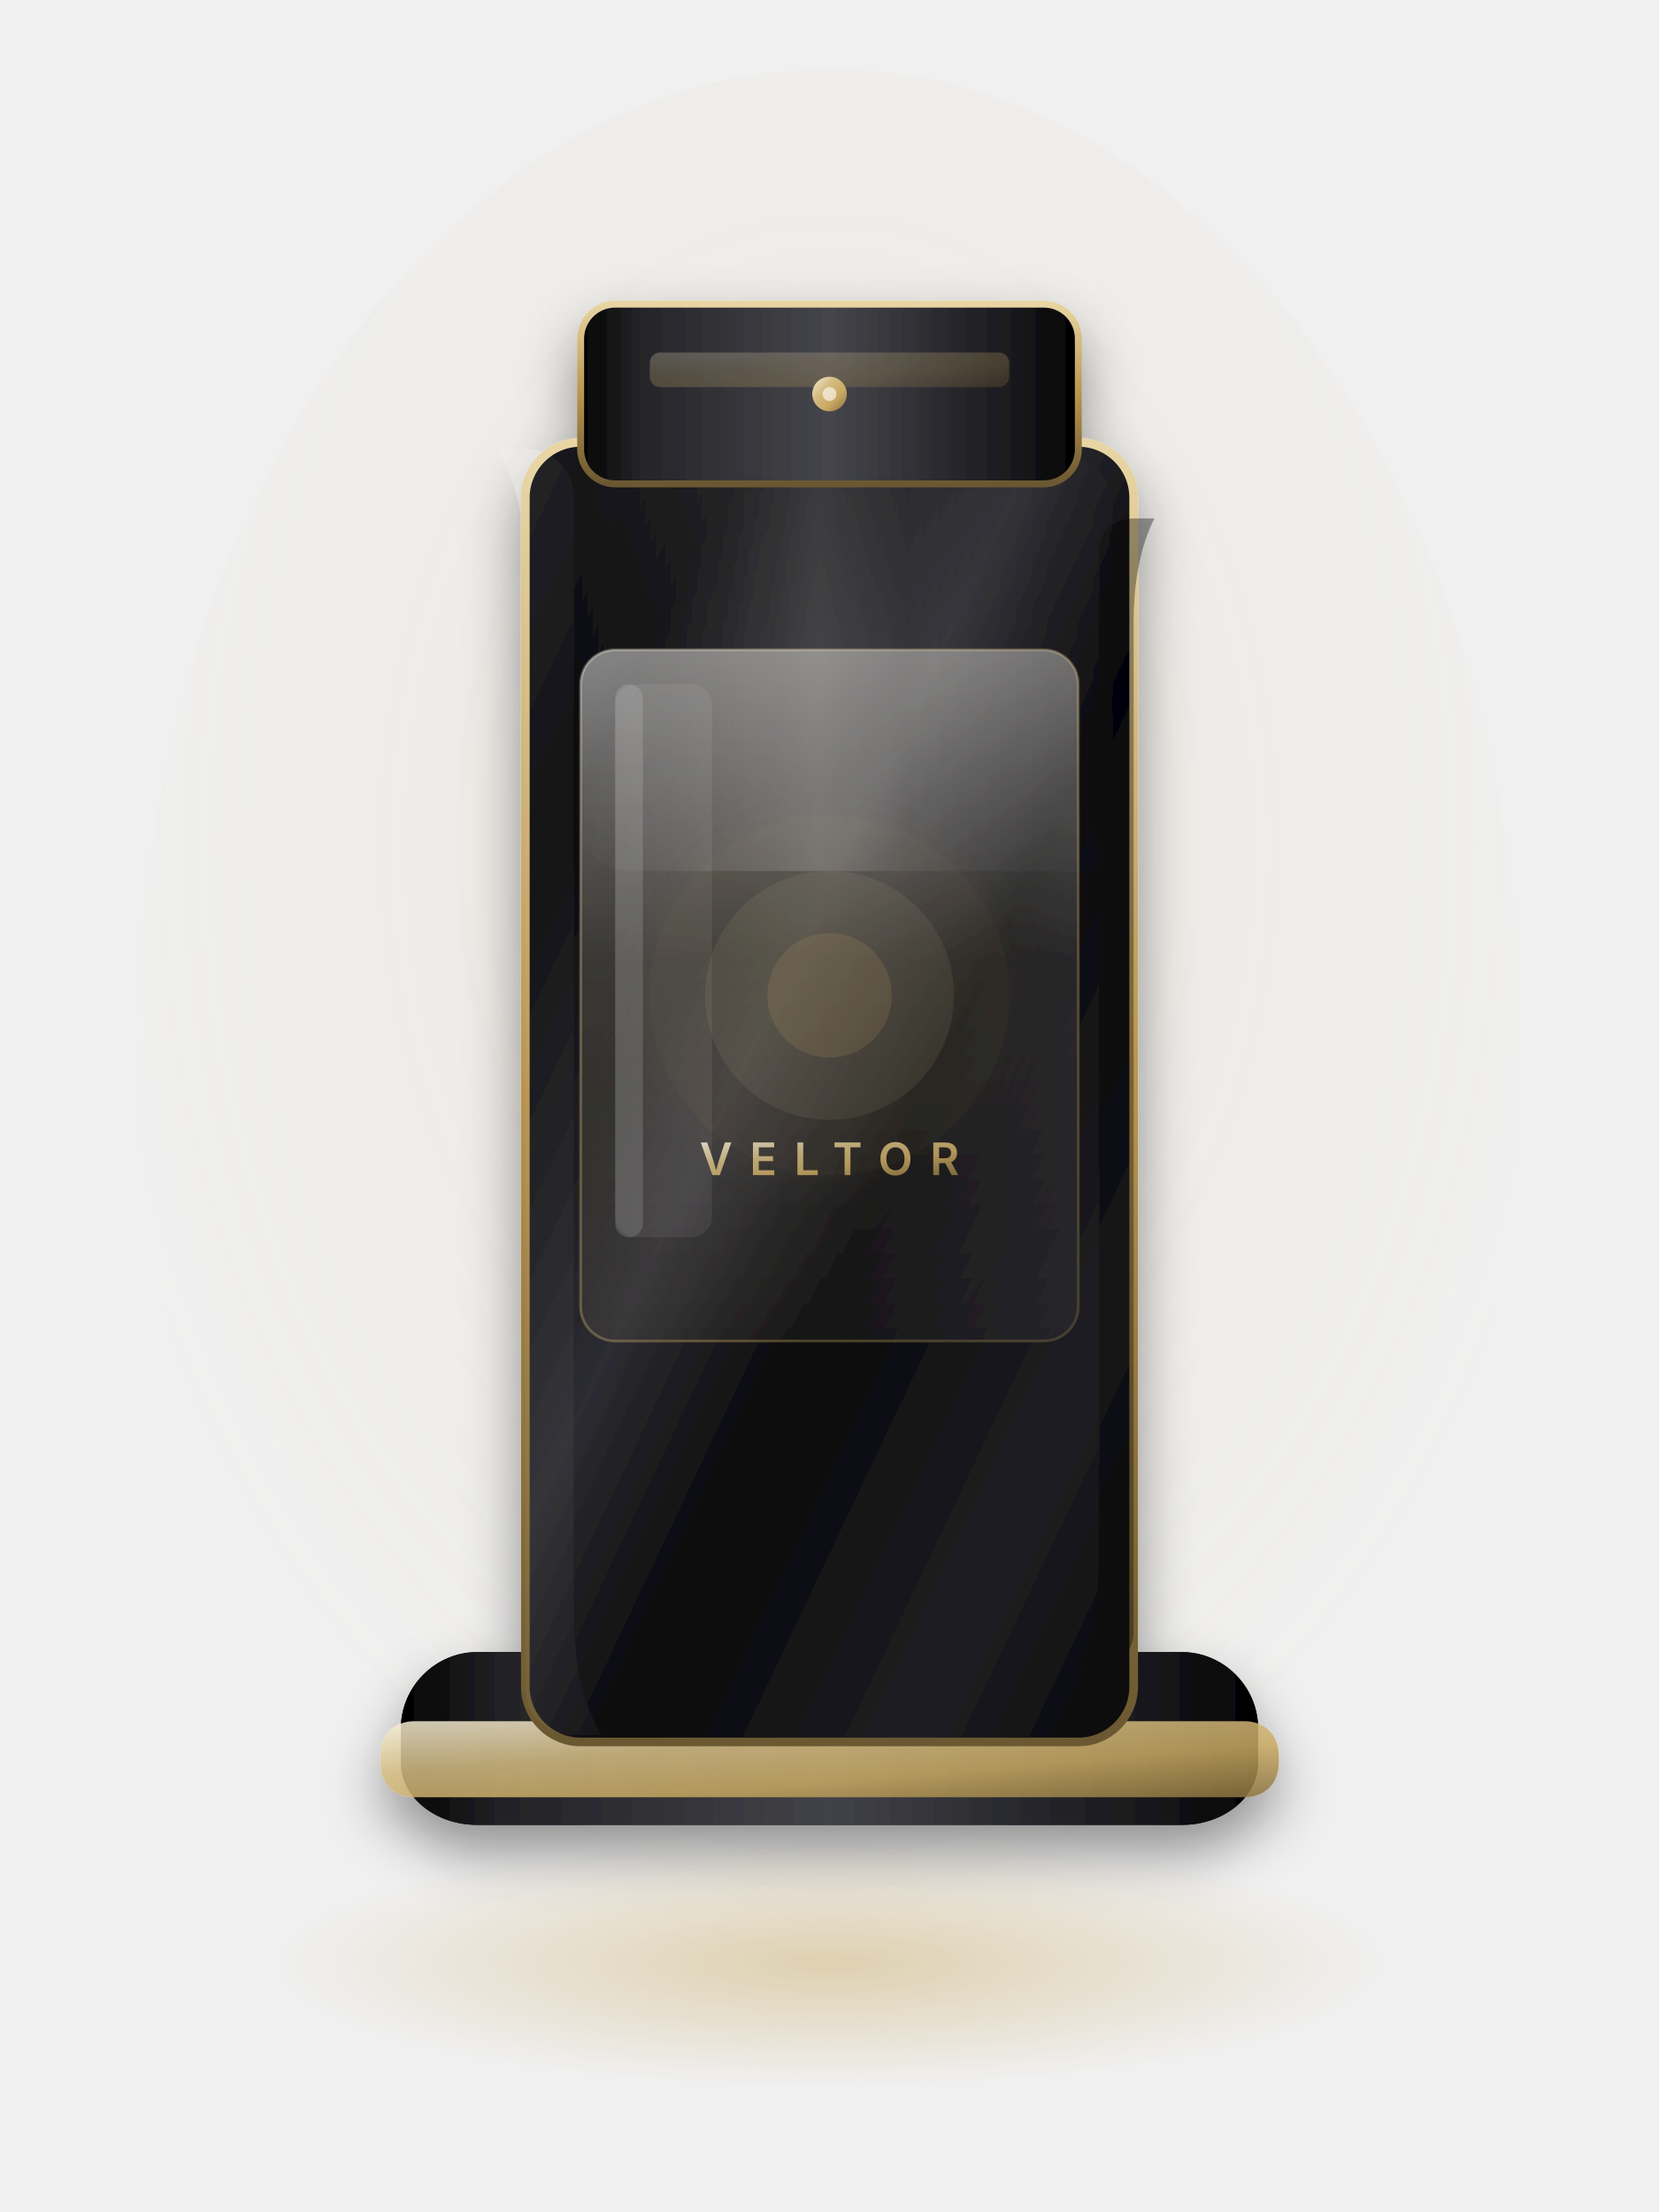
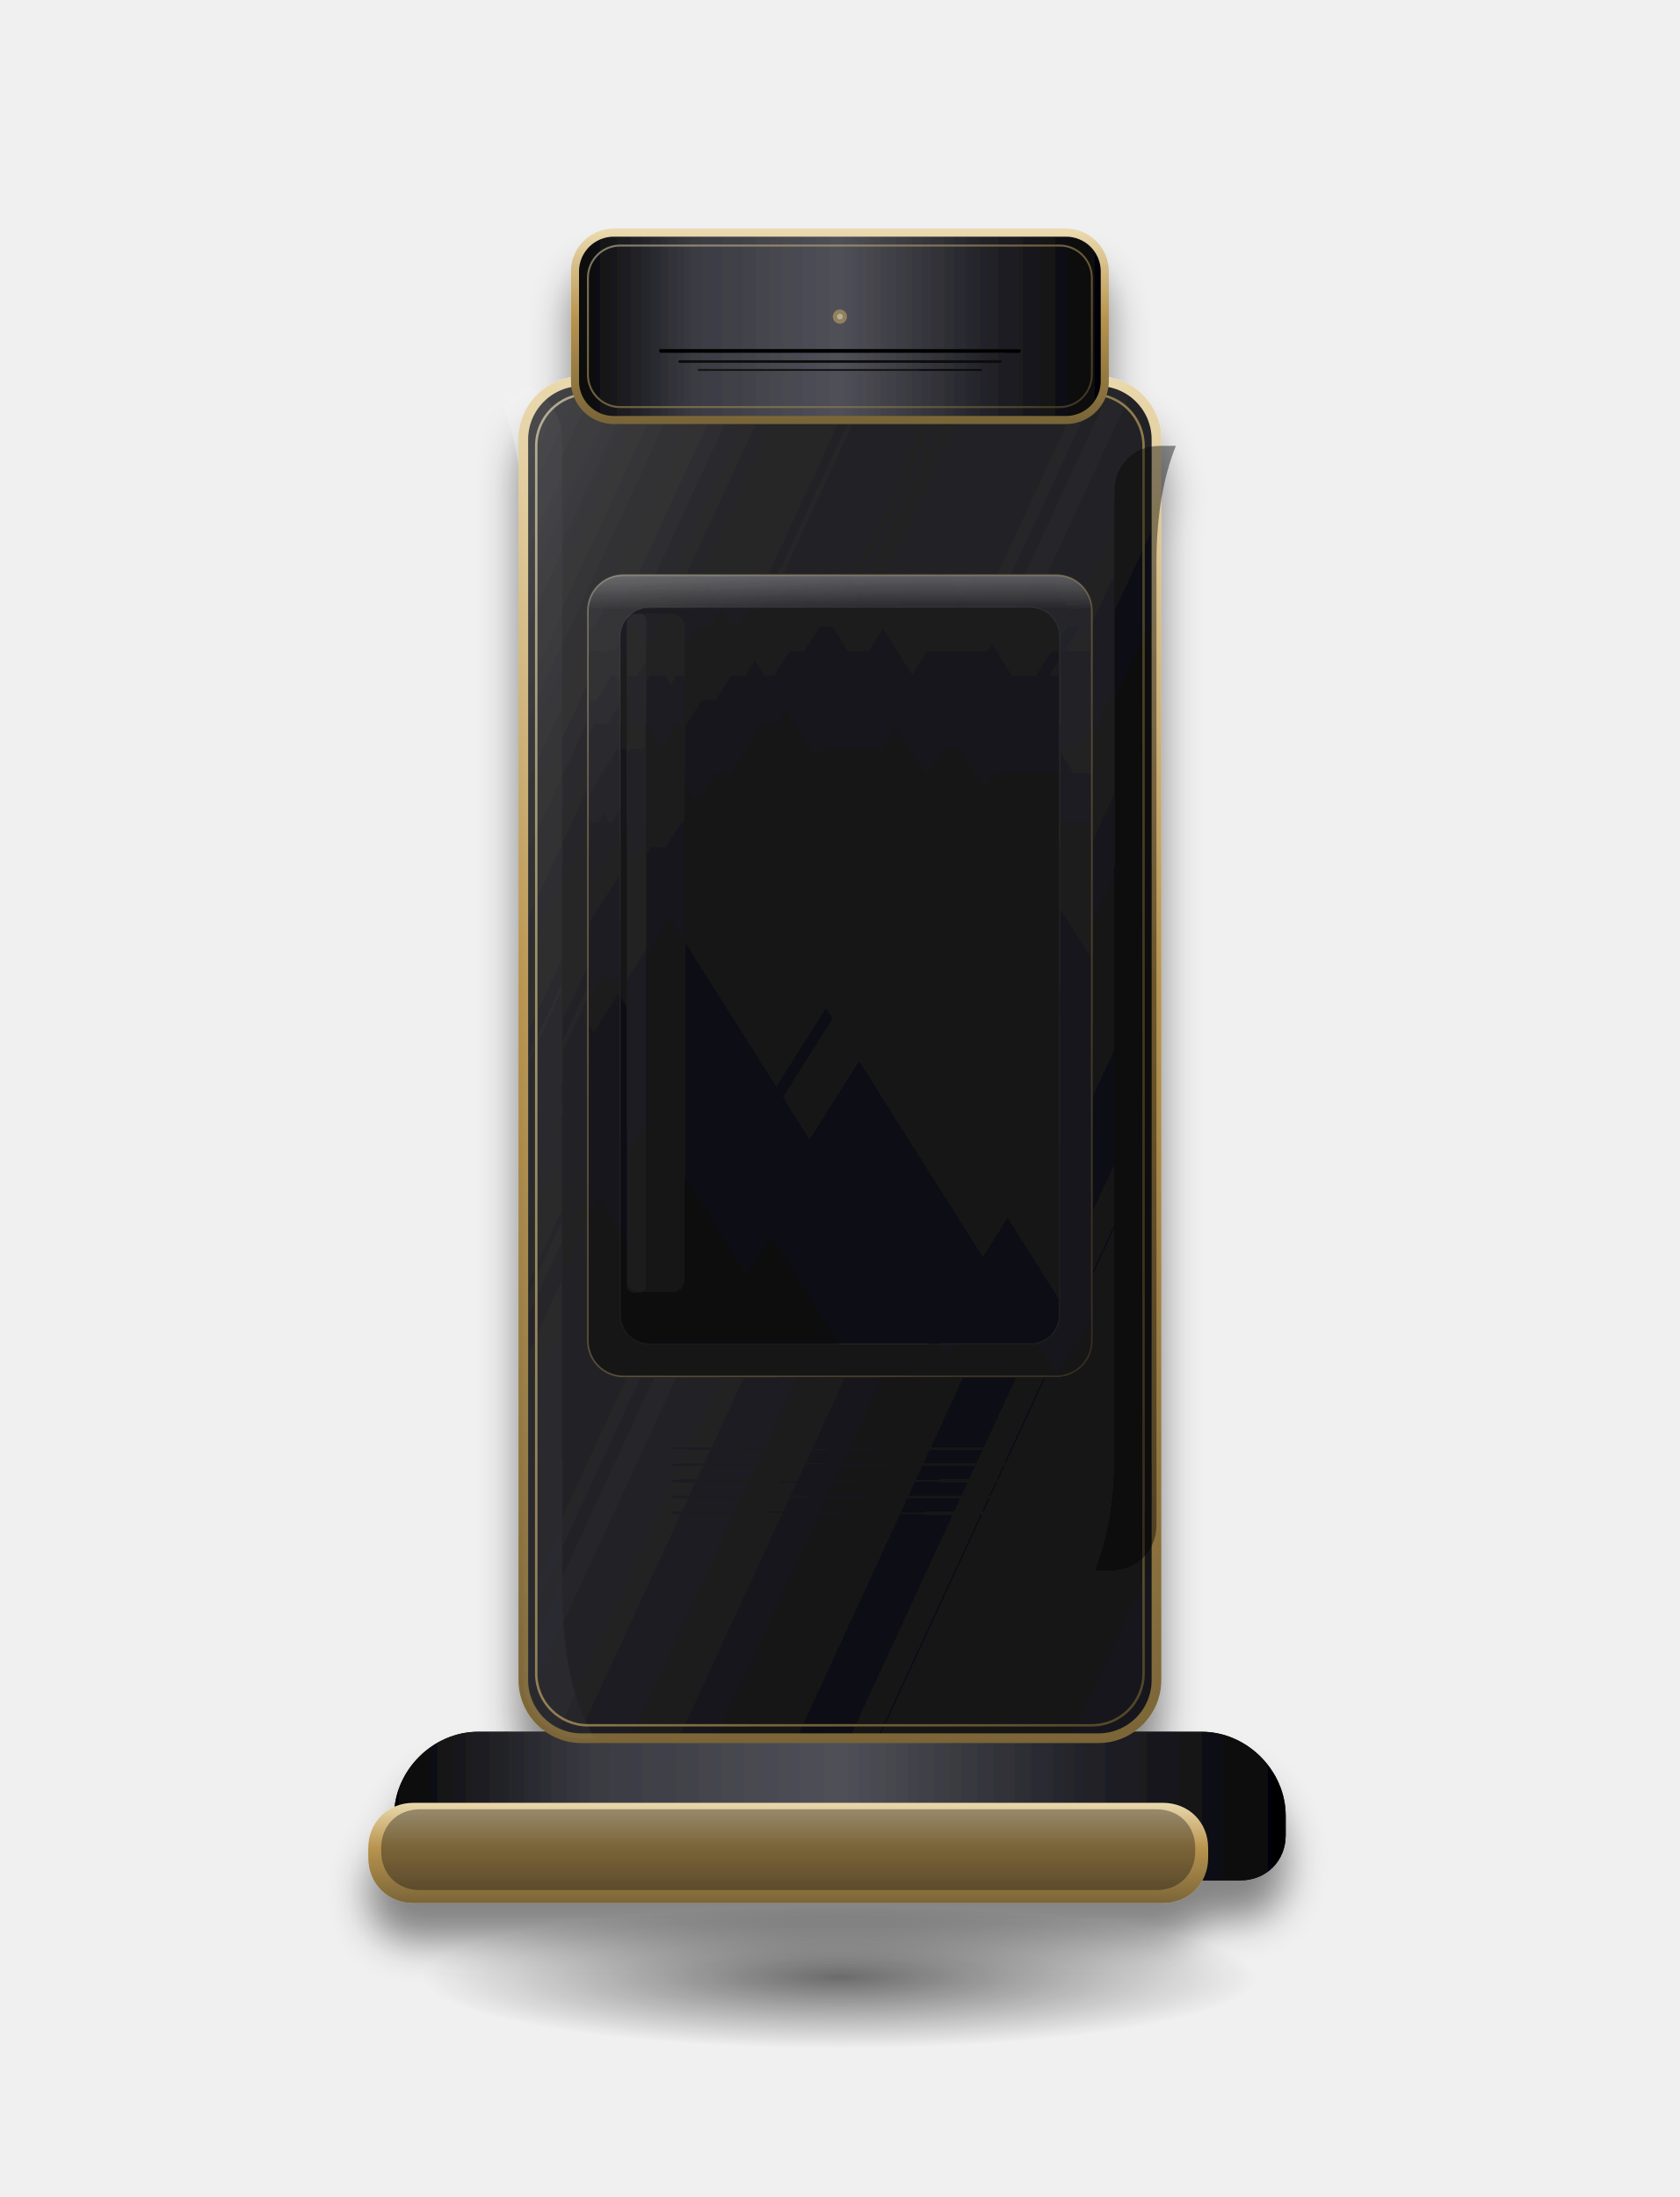
- <svg xmlns="http://www.w3.org/2000/svg" viewBox="0 0 480 640" fill="none">
+ <svg xmlns="http://www.w3.org/2000/svg" viewBox="0 0 520 680" fill="none">
  <defs>
-     <linearGradient id="obsidian" x1="0%" y1="0%" x2="100%" y2="100%">
-       <stop offset="0%" stop-color="#1a1a1e" />
-       <stop offset="18%" stop-color="#0a0a0c" />
-       <stop offset="42%" stop-color="#2d2d32" />
-       <stop offset="58%" stop-color="#08080a" />
-       <stop offset="82%" stop-color="#1f1f24" />
-       <stop offset="100%" stop-color="#050506" />
+     <linearGradient id="anodize" x1="0%" y1="0%" x2="100%" y2="100%">
+       <stop offset="0%" stop-color="#242428" />
+       <stop offset="22%" stop-color="#121214" />
+       <stop offset="48%" stop-color="#1e1e22" />
+       <stop offset="72%" stop-color="#0c0c0e" />
+       <stop offset="100%" stop-color="#18181c" />
    </linearGradient>
-     <linearGradient id="obsidianSide" x1="0%" y1="50%" x2="100%" y2="50%">
-       <stop offset="0%" stop-color="#030303" />
-       <stop offset="12%" stop-color="#252528" />
-       <stop offset="50%" stop-color="#45454c" />
-       <stop offset="88%" stop-color="#18181c" />
-       <stop offset="100%" stop-color="#020202" />
+     <linearGradient id="anodizeBrush" x1="0%" y1="0%" x2="0%" y2="100%">
+       <stop offset="0%" stop-color="#2a2a30" />
+       <stop offset="8%" stop-color="#141416" />
+       <stop offset="16%" stop-color="#222228" />
+       <stop offset="24%" stop-color="#101012" />
+       <stop offset="32%" stop-color="#1c1c20" />
+       <stop offset="100%" stop-color="#0e0e10" />
    </linearGradient>
-     <linearGradient id="champagne" x1="0%" y1="0%" x2="100%" y2="100%">
-       <stop offset="0%" stop-color="#f5ecd4" />
-       <stop offset="35%" stop-color="#d4bc82" />
-       <stop offset="65%" stop-color="#c9a962" />
-       <stop offset="100%" stop-color="#8a7340" />
+     <linearGradient id="anodizeSide" x1="0%" y1="0%" x2="100%" y2="0%">
+       <stop offset="0%" stop-color="#060606" />
+       <stop offset="8%" stop-color="#1a1a1e" />
+       <stop offset="22%" stop-color="#3a3a42" />
+       <stop offset="50%" stop-color="#505058" />
+       <stop offset="78%" stop-color="#222228" />
+       <stop offset="92%" stop-color="#101014" />
+       <stop offset="100%" stop-color="#040404" />
    </linearGradient>
-     <linearGradient id="champagneEdge" x1="0%" y1="0%" x2="0%" y2="100%">
-       <stop offset="0%" stop-color="#e8d5a3" />
-       <stop offset="50%" stop-color="#b8944f" />
-       <stop offset="100%" stop-color="#6b5830" />
+     <linearGradient id="cncGold" x1="0%" y1="0%" x2="100%" y2="100%">
+       <stop offset="0%" stop-color="#f0e2c0" />
+       <stop offset="18%" stop-color="#dcc88a" />
+       <stop offset="50%" stop-color="#c9a962" />
+       <stop offset="82%" stop-color="#9a7f45" />
+       <stop offset="100%" stop-color="#6e5c32" />
    </linearGradient>
-     <linearGradient id="glass" x1="0%" y1="0%" x2="100%" y2="100%">
-       <stop offset="0%" stop-color="#ffffff" stop-opacity="0.22" />
-       <stop offset="35%" stop-color="#c9a962" stop-opacity="0.08" />
-       <stop offset="100%" stop-color="#ffffff" stop-opacity="0.04" />
+     <linearGradient id="cncGoldVert" x1="0%" y1="0%" x2="0%" y2="100%">
+       <stop offset="0%" stop-color="#ead9ae" />
+       <stop offset="45%" stop-color="#b8944f" />
+       <stop offset="100%" stop-color="#7a6538" />
    </linearGradient>
-     <linearGradient id="glassSheen" x1="0%" y1="0%" x2="0%" y2="100%">
-       <stop offset="0%" stop-color="#ffffff" stop-opacity="0.35" />
-       <stop offset="45%" stop-color="#ffffff" stop-opacity="0.06" />
+     <linearGradient id="frostGlass" x1="0%" y1="0%" x2="100%" y2="100%">
+       <stop offset="0%" stop-color="#ffffff" stop-opacity="0.14" />
+       <stop offset="30%" stop-color="#d8d8dc" stop-opacity="0.06" />
+       <stop offset="70%" stop-color="#a8a8b0" stop-opacity="0.04" />
+       <stop offset="100%" stop-color="#ffffff" stop-opacity="0.02" />
+     </linearGradient>
+     <linearGradient id="frostEdge" x1="0%" y1="0%" x2="0%" y2="100%">
+       <stop offset="0%" stop-color="#ffffff" stop-opacity="0.28" />
+       <stop offset="12%" stop-color="#ffffff" stop-opacity="0.04" />
      <stop offset="100%" stop-color="#ffffff" stop-opacity="0" />
    </linearGradient>
-     <linearGradient id="specular" x1="0%" y1="0%" x2="100%" y2="0%">
-       <stop offset="0%" stop-color="#ffffff" stop-opacity="0" />
-       <stop offset="42%" stop-color="#ffffff" stop-opacity="0.18" />
-       <stop offset="58%" stop-color="#ffffff" stop-opacity="0.06" />
+     <linearGradient id="keyLight" x1="0%" y1="0%" x2="100%" y2="100%">
+       <stop offset="0%" stop-color="#ffffff" stop-opacity="0.16" />
+       <stop offset="35%" stop-color="#ffffff" stop-opacity="0.04" />
      <stop offset="100%" stop-color="#ffffff" stop-opacity="0" />
    </linearGradient>
-     <radialGradient id="floorGlow" cx="50%" cy="50%" r="50%">
-       <stop offset="0%" stop-color="#c9a962" stop-opacity="0.45" />
-       <stop offset="100%" stop-color="#c9a962" stop-opacity="0" />
+     <linearGradient id="rimLight" x1="100%" y1="0%" x2="0%" y2="100%">
+       <stop offset="0%" stop-color="#ffffff" stop-opacity="0.08" />
+       <stop offset="100%" stop-color="#ffffff" stop-opacity="0" />
+     </linearGradient>
+     <radialGradient id="contactShadow" cx="50%" cy="50%" r="50%">
+       <stop offset="0%" stop-color="#000" stop-opacity="0.55" />
+       <stop offset="100%" stop-color="#000" stop-opacity="0" />
    </radialGradient>
-     <radialGradient id="ambientGold" cx="50%" cy="40%" r="55%">
-       <stop offset="0%" stop-color="#c9a962" stop-opacity="0.12" />
-       <stop offset="100%" stop-color="#c9a962" stop-opacity="0" />
-     </radialGradient>
-     <filter id="dropShadow" x="-30%" y="-20%" width="160%" height="160%">
-       <feDropShadow dx="0" dy="32" stdDeviation="24" flood-color="#000" flood-opacity="0.75" />
-       <feDropShadow dx="0" dy="8" stdDeviation="8" flood-color="#000" flood-opacity="0.4" />
+     <filter id="productShadow" x="-25%" y="-15%" width="150%" height="150%">
+       <feDropShadow dx="0" dy="40" stdDeviation="28" flood-color="#000" flood-opacity="0.8" />
+       <feDropShadow dx="0" dy="12" stdDeviation="6" flood-color="#000" flood-opacity="0.45" />
    </filter>
-     <filter id="innerGlow" x="-20%" y="-20%" width="140%" height="140%">
-       <feGaussianBlur stdDeviation="6" result="blur" />
-       <feComposite in="SourceGraphic" in2="blur" operator="over" />
-     </filter>
-     <clipPath id="bodyClip">
-       <rect x="158" y="132" width="164" height="368" rx="14" />
+     <clipPath id="bodyShell">
+       <rect x="162" y="118" width="196" height="420" rx="18" />
    </clipPath>
  </defs>
-   <ellipse cx="240" cy="568" rx="160" ry="36" fill="url(#floorGlow)" />
-   <ellipse cx="240" cy="300" rx="200" ry="280" fill="url(#ambientGold)" />
-   <g filter="url(#dropShadow)">
-     <path d="M138 478 h204 c12 0 22 10 22 22 v10 c0 10-10 18-22 18 H138 c-12 0-22-8-22-18 v-10 c0-12 10-22 22-22z" fill="#080808" />
-     <path d="M138 478 h204 c12 0 22 10 22 22 v10 c0 10-10 18-22 18 H138 c-12 0-22-8-22-18 v-10 c0-12 10-22 22-22z" fill="url(#obsidianSide)" opacity="0.95" />
-     <path d="M120 498 h240 c6 0 10 4 10 10 v2 c0 6-4 10-10 10 H120 c-6 0-10-4-10-10 v-2 c0-6 4-10 10-10z" fill="url(#champagne)" opacity="0.85" />
-     <rect x="152" y="128" width="176" height="376" rx="16" fill="url(#obsidian)" />
-     <rect x="152" y="128" width="176" height="376" rx="16" stroke="url(#champagneEdge)" stroke-width="2.5" />
-     <path d="M152 144 v344 c0 8 6 14 14 14 h8 c-6-10-8-22-8-36 V144 c0-8-6-14-14-14 h-8 c6 10 8 22 8 36z" fill="#ffffff" opacity="0.04" />
-     <path d="M328 160 v312 c0 6-4 10-10 10 h-6 c4-8 6-18 6-30 V160 c0-6 4-10 10-10 h6 c-4 8-6 18-6 30z" fill="#000" opacity="0.35" />
-     <rect x="168" y="188" width="144" height="200" rx="10" fill="url(#glass)" stroke="url(#champagne)" stroke-width="0.8" stroke-opacity="0.35" />
-     <rect x="168" y="188" width="144" height="200" rx="10" fill="url(#glassSheen)" />
-     <rect x="178" y="198" width="28" height="160" rx="6" fill="#ffffff" opacity="0.07" />
-     <rect x="178" y="198" width="8" height="160" rx="4" fill="#ffffff" opacity="0.14" />
-     <ellipse cx="240" cy="288" rx="52" ry="52" fill="#c9a962" opacity="0.06" filter="url(#innerGlow)" />
-     <ellipse cx="240" cy="288" rx="36" ry="36" fill="#e8d5a3" opacity="0.08" />
-     <ellipse cx="240" cy="288" rx="18" ry="18" fill="#c9a962" opacity="0.15" />
-     <rect x="168" y="132" width="164" height="120" rx="14" fill="url(#specular)" clip-path="url(#bodyClip)" opacity="0.9" />
-     <rect x="168" y="88" width="144" height="52" rx="10" fill="url(#obsidianSide)" />
-     <rect x="168" y="88" width="144" height="52" rx="10" stroke="url(#champagneEdge)" stroke-width="2" />
-     <rect x="188" y="102" width="104" height="10" rx="3" fill="url(#champagne)" opacity="0.25" />
-     <circle cx="240" cy="114" r="5" fill="url(#champagne)" />
-     <circle cx="240" cy="114" r="2" fill="#fff" opacity="0.6" />
-     <text x="240" y="340" text-anchor="middle" fill="url(#champagne)" font-family="Inter, sans-serif" font-size="13" font-weight="600" letter-spacing="5" opacity="0.85">VELTOR</text>
+   <ellipse cx="260" cy="612" rx="130" ry="22" fill="url(#contactShadow)" />
+   <g filter="url(#productShadow)">
+     <path d="M148 536 h224 c14 0 26 12 26 26 v6 c0 8-6 14-14 14 H136 c-8 0-14-6-14-14 v-6 c0-14 12-26 26-26z" fill="#0a0a0c" />
+     <path d="M148 536 h224 c14 0 26 12 26 26 v6 c0 8-6 14-14 14 H136 c-8 0-14-6-14-14 v-6 c0-14 12-26 26-26z" fill="url(#anodizeSide)" />
+     <path d="M128 558 h232 c8 0 14 6 14 14 v3 c0 8-6 14-14 14 H128 c-8 0-14-6-14-14 v-3 c0-8 6-14 14-14z" fill="url(#cncGoldVert)" />
+     <path d="M130 560 h228 c7 0 12 5 12 12 v1 c0 7-5 12-12 12 H130 c-7 0-12-5-12-12 v-1 c0-7 5-12 12-12z" fill="#0a0a0c" opacity="0.35" />
+     <rect x="162" y="118" width="196" height="420" rx="18" fill="url(#anodizeBrush)" />
+     <rect x="162" y="118" width="196" height="420" rx="18" fill="url(#anodize)" />
+     <rect x="162" y="118" width="196" height="420" rx="18" fill="url(#keyLight)" clip-path="url(#bodyShell)" />
+     <rect x="162" y="118" width="196" height="420" rx="18" stroke="url(#cncGoldVert)" stroke-width="3" />
+     <rect x="166" y="122" width="188" height="412" rx="16" stroke="url(#cncGold)" stroke-width="0.75" opacity="0.65" />
+     <path d="M162 136 v384 c0 10 8 18 18 18 h4 c-8-14-10-30-10-48 V136 c0-10-8-18-18-18 h-4 c8 14 10 30 10 48z" fill="#fff" opacity="0.035" />
+     <path d="M358 152 v320 c0 8-6 14-14 14 h-5 c4-10 6-22 6-36 V152 c0-8 6-14 14-14 h5 c-4 10-6 22-6 36z" fill="#000" opacity="0.42" />
+     <rect x="178" y="72" width="164" height="58" rx="12" fill="url(#anodizeSide)" />
+     <rect x="178" y="72" width="164" height="58" rx="12" stroke="url(#cncGoldVert)" stroke-width="2.5" />
+     <rect x="182" y="76" width="156" height="50" rx="10" stroke="url(#cncGold)" stroke-width="0.6" opacity="0.5" />
+     <rect x="204" y="108" width="112" height="1.2" rx="0.6" fill="#050505" />
+     <rect x="210" y="111.5" width="100" height="0.8" rx="0.4" fill="#030303" opacity="0.85" />
+     <rect x="216" y="114.2" width="88" height="0.6" rx="0.3" fill="#020202" opacity="0.7" />
+     <rect x="182" y="178" width="156" height="248" rx="11" fill="#0a0a0e" />
+     <rect x="182" y="178" width="156" height="248" rx="11" fill="url(#frostGlass)" />
+     <rect x="182" y="178" width="156" height="248" rx="11" stroke="url(#cncGold)" stroke-width="0.5" stroke-opacity="0.35" />
+     <rect x="182" y="178" width="156" height="88" rx="11" fill="url(#frostEdge)" />
+     <rect x="194" y="190" width="18" height="210" rx="4" fill="#fff" opacity="0.045" />
+     <rect x="194" y="190" width="6" height="210" rx="2" fill="#fff" opacity="0.09" />
+     <rect x="192" y="188" width="136" height="228" rx="9" fill="#08080a" opacity="0.55" />
+     <rect x="192" y="188" width="136" height="228" rx="9" stroke="#ffffff" stroke-width="0.3" stroke-opacity="0.06" />
+     <rect x="182" y="178" width="156" height="248" rx="11" fill="url(#rimLight)" opacity="0.6" />
+     <g opacity="0.55">
+       <rect x="208" y="448" width="104" height="0.7" rx="0.35" fill="#1a1a1e" />
+       <rect x="208" y="453" width="104" height="0.7" rx="0.35" fill="#1a1a1e" />
+       <rect x="208" y="458" width="104" height="0.7" rx="0.35" fill="#1a1a1e" />
+       <rect x="208" y="463" width="104" height="0.7" rx="0.35" fill="#1a1a1e" />
+       <rect x="208" y="468" width="104" height="0.7" rx="0.35" fill="#1a1a1e" />
+     </g>
+     <circle cx="260" cy="98" r="2.2" fill="#c9a962" opacity="0.55" />
+     <circle cx="260" cy="98" r="0.9" fill="#fff" opacity="0.35" />
  </g>
</svg>
